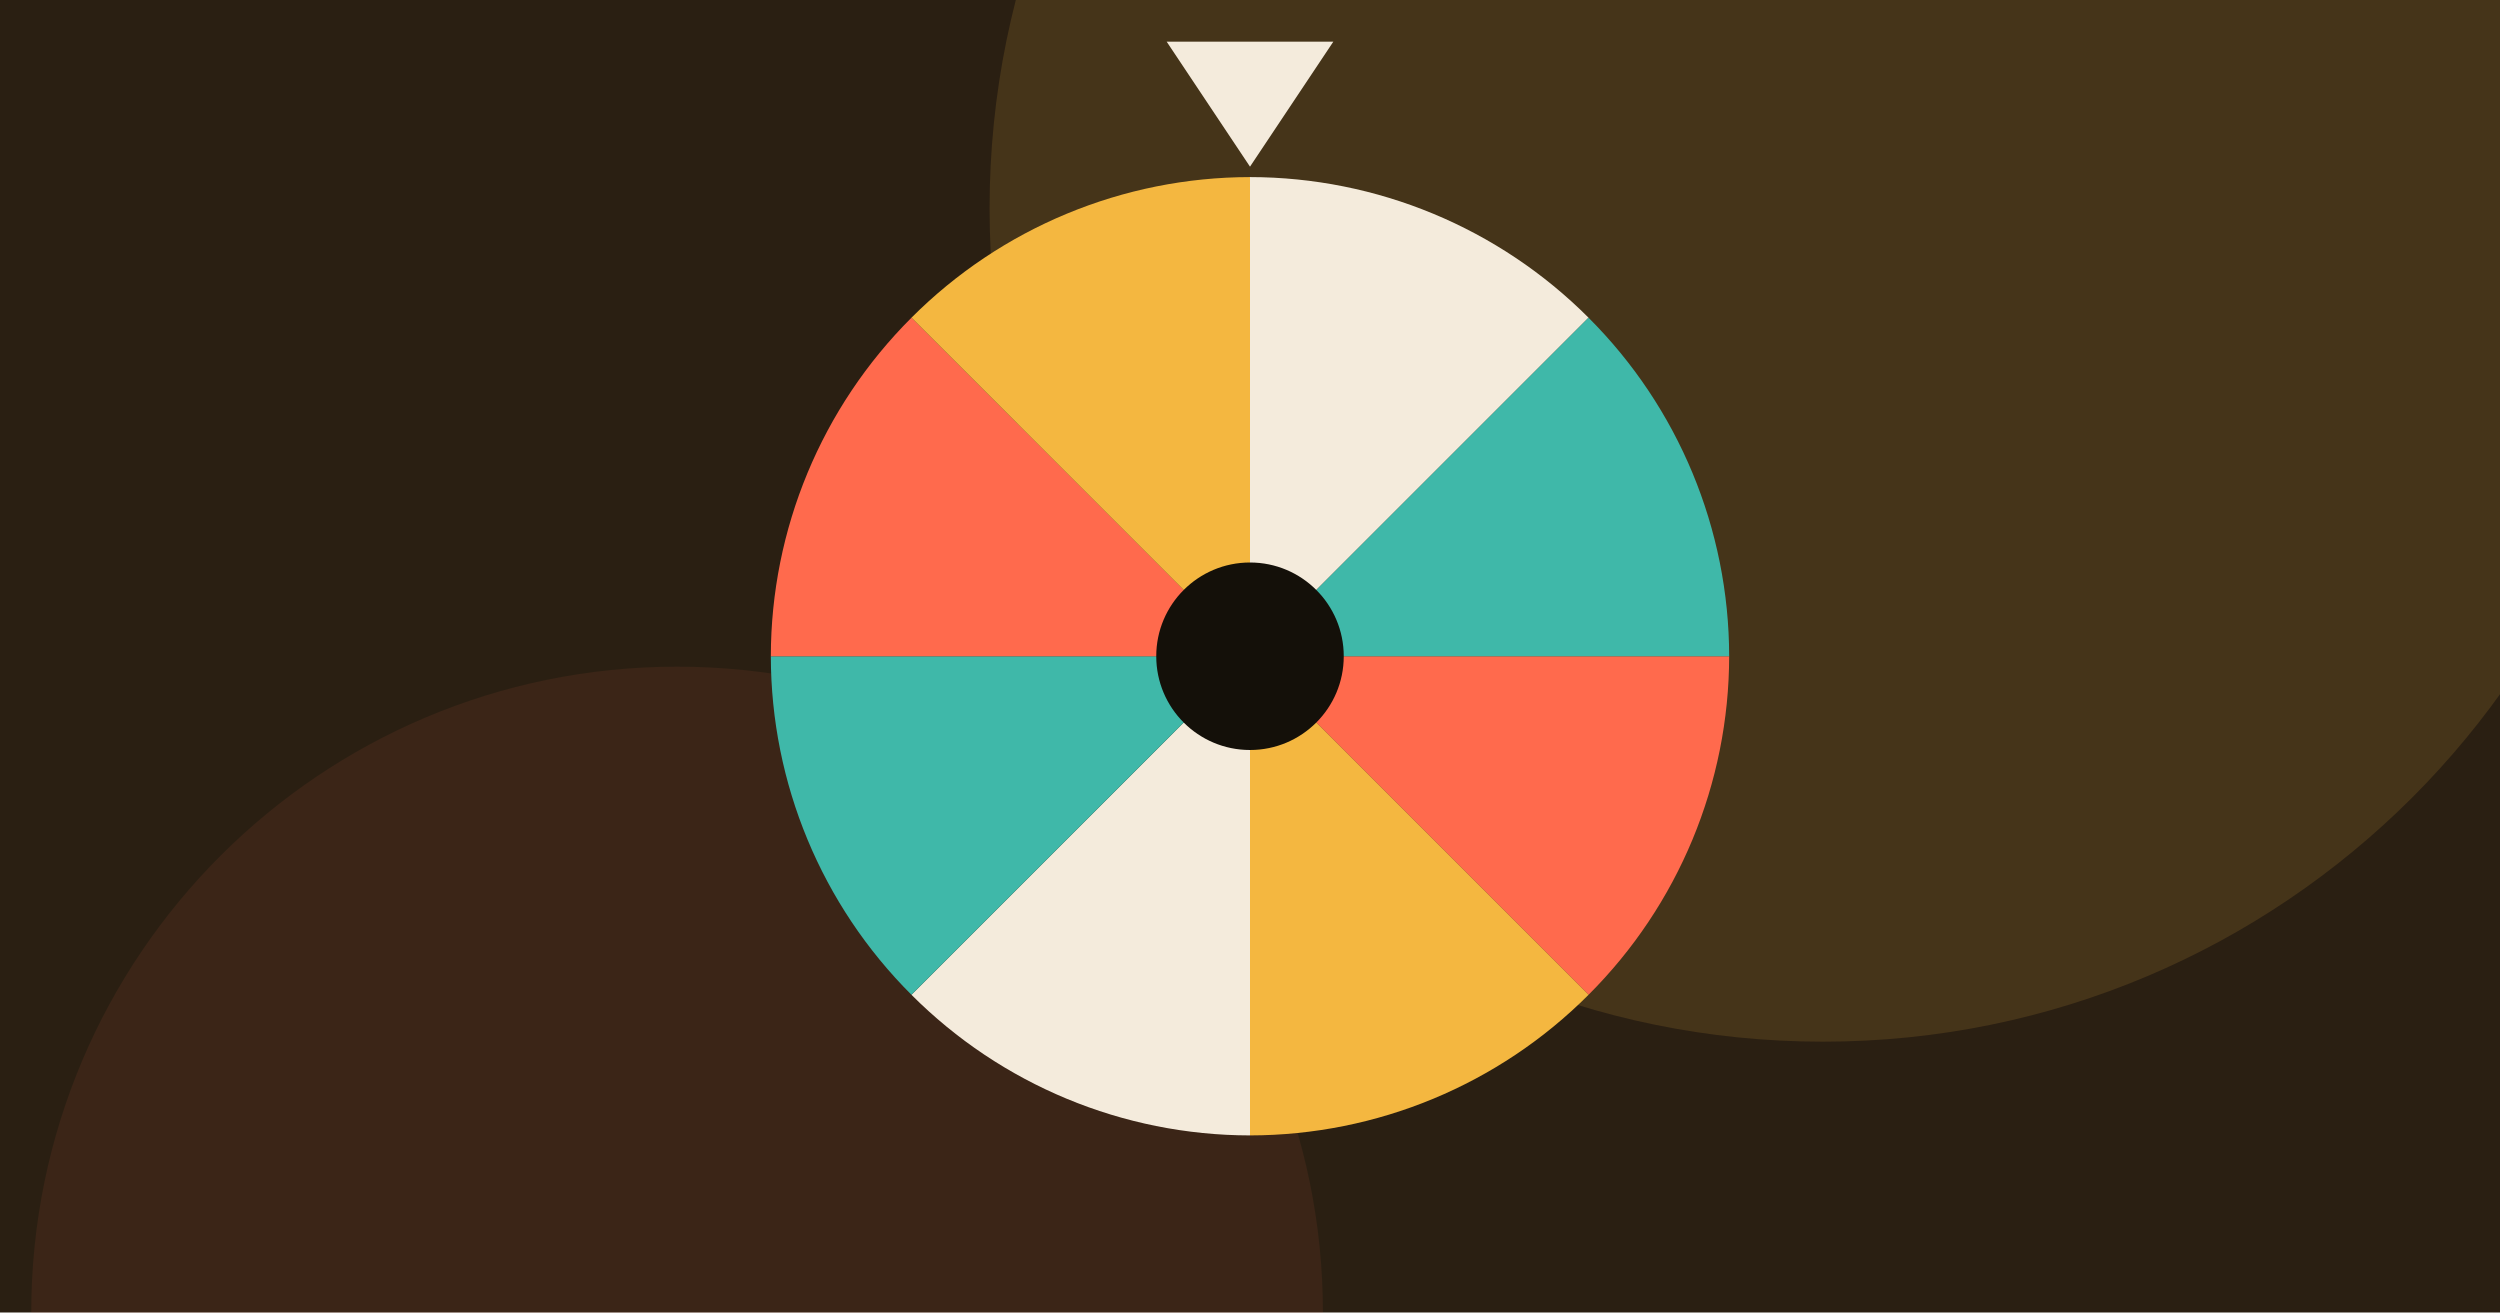
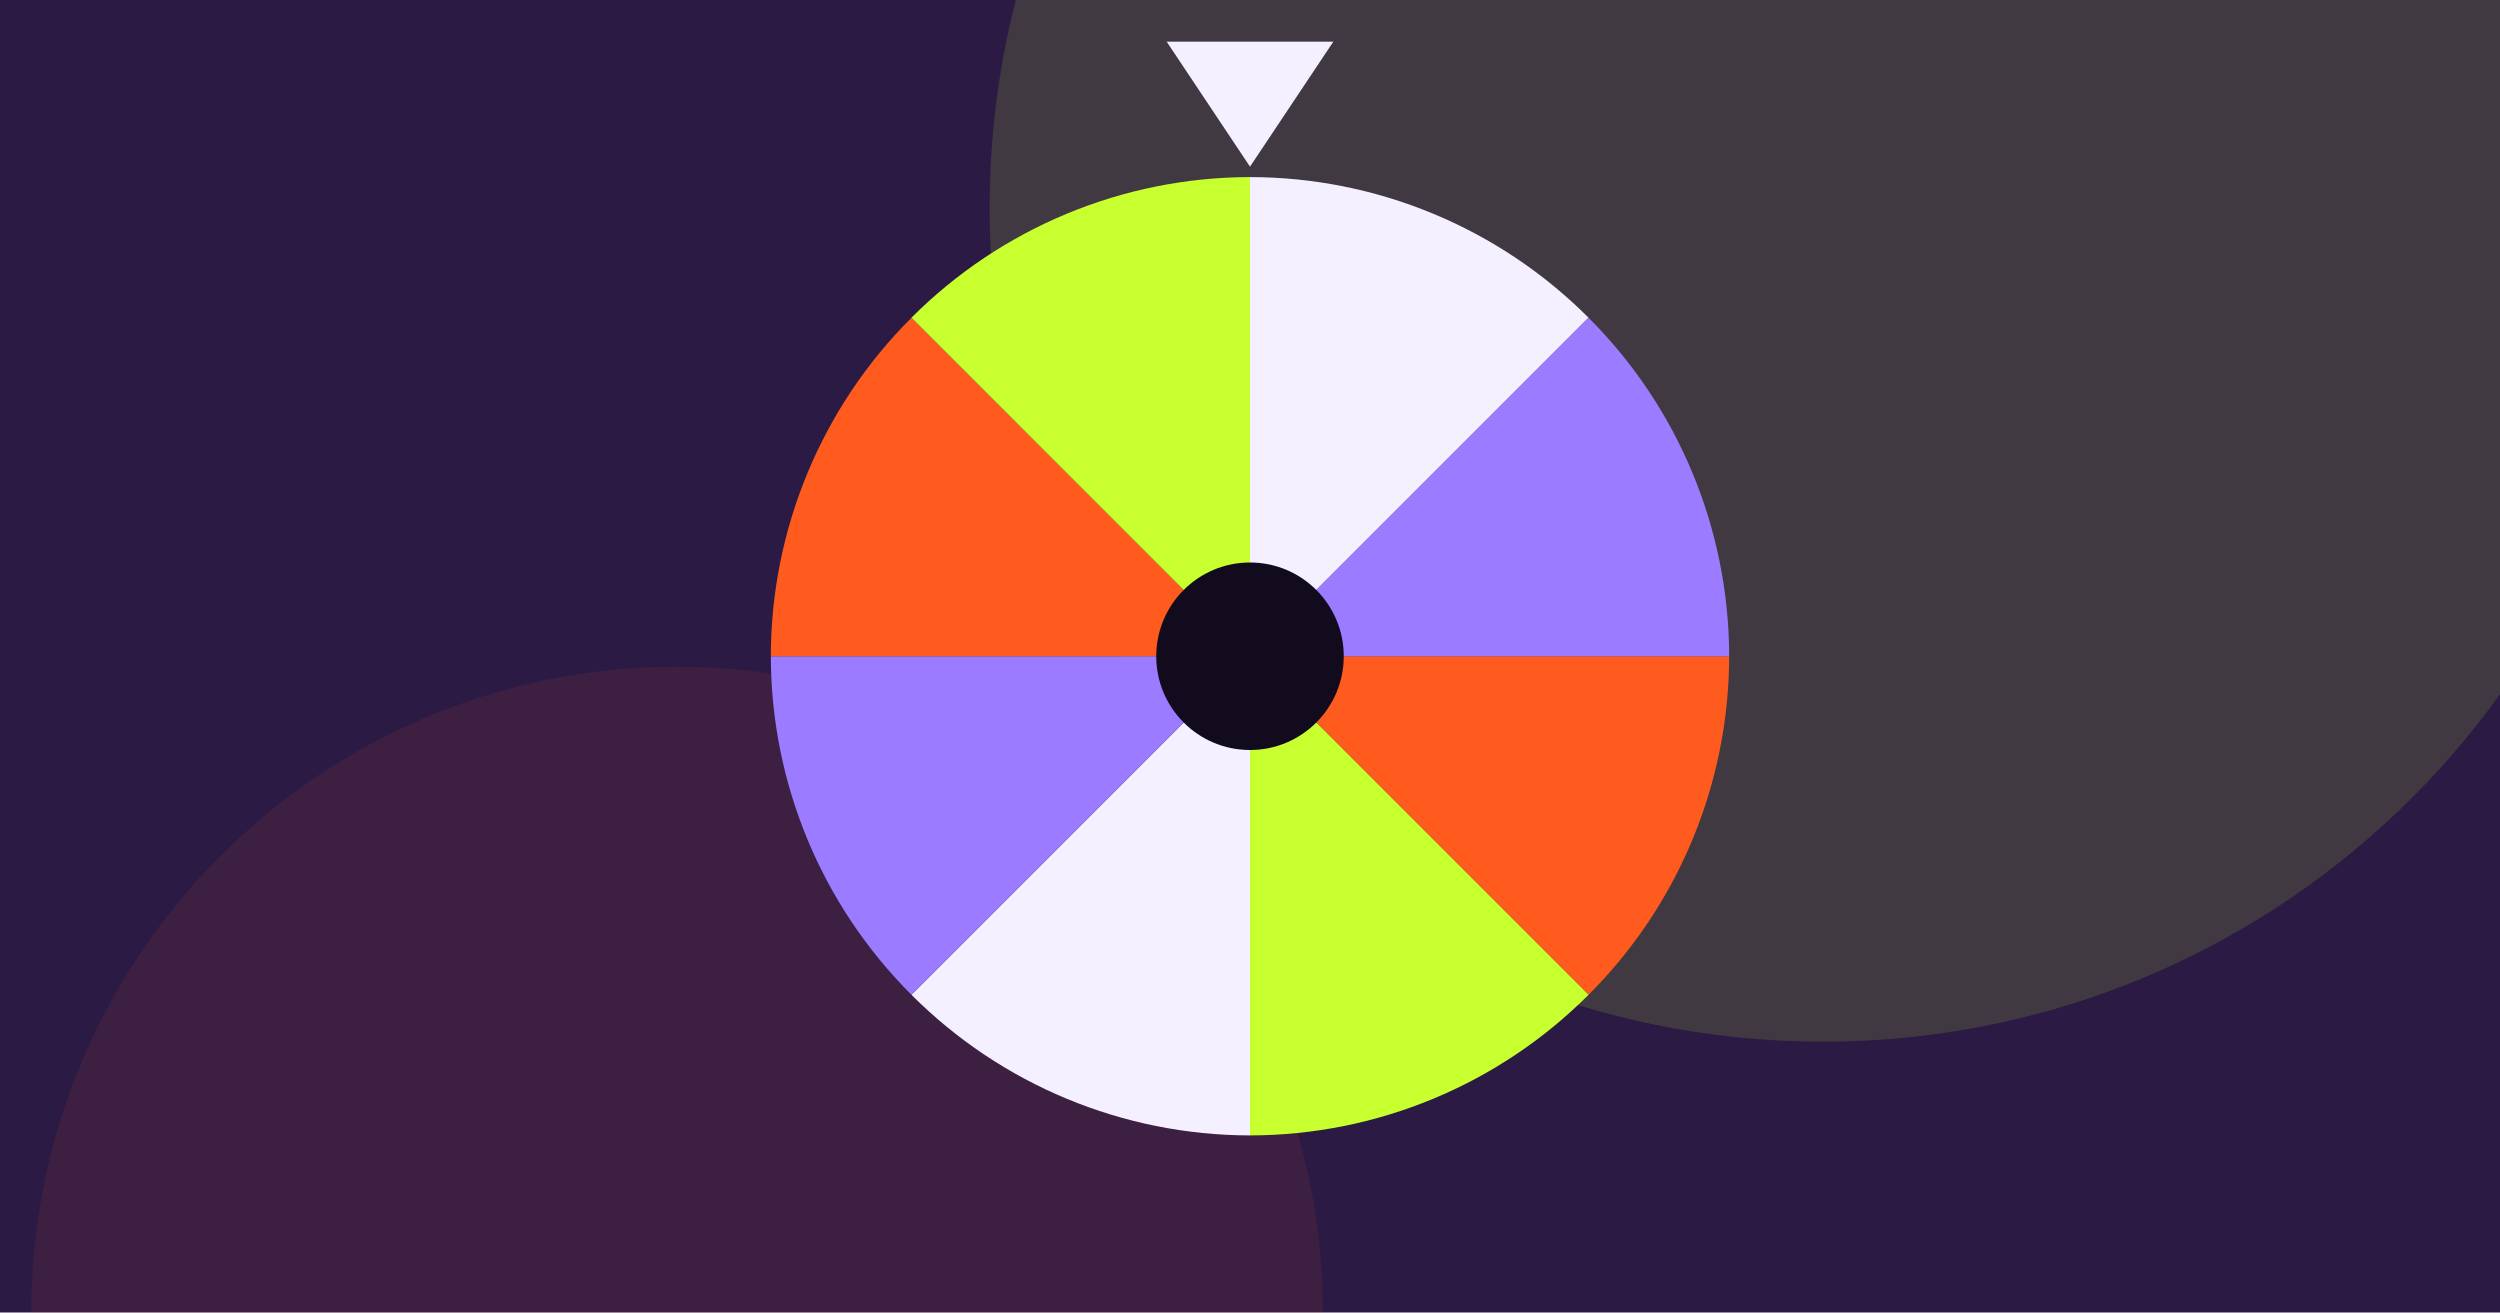
<svg xmlns="http://www.w3.org/2000/svg" viewBox="0 0 240 126" width="240" height="126">
-   <rect width="240" height="126" fill="#2a1f12" />
-   <circle cx="175" cy="20" r="80" fill="#f4b740" opacity=".14" />
-   <circle cx="65" cy="126" r="62" fill="#ff6a4d" opacity=".08" />
-   <path d="M120 63 L166.0 63.0 A46 46 0 0 1 152.5 95.5 Z" fill="#ff6a4d" />
-   <path d="M120 63 L152.5 95.5 A46 46 0 0 1 120.0 109.0 Z" fill="#f4b740" />
-   <path d="M120 63 L120.0 109.0 A46 46 0 0 1 87.5 95.5 Z" fill="#f4ebdc" />
-   <path d="M120 63 L87.5 95.5 A46 46 0 0 1 74.0 63.0 Z" fill="#3fb8a9" />
-   <path d="M120 63 L74.0 63.0 A46 46 0 0 1 87.5 30.5 Z" fill="#ff6a4d" />
-   <path d="M120 63 L87.5 30.5 A46 46 0 0 1 120.0 17.0 Z" fill="#f4b740" />
-   <path d="M120 63 L120.0 17.0 A46 46 0 0 1 152.5 30.5 Z" fill="#f4ebdc" />
-   <path d="M120 63 L152.5 30.5 A46 46 0 0 1 166.0 63.0 Z" fill="#3fb8a9" />
-   <circle cx="120" cy="63" r="9" fill="#141009" />
-   <path d="M120 10 L112 -2 L128 -2 Z" fill="#f4ebdc" transform="translate(0 6)" />
+   <rect width="240" height="126" fill="#2B1A44" />
+   <circle cx="175" cy="20" r="80" fill="#C8FF2E" opacity=".14" />
+   <circle cx="65" cy="126" r="62" fill="#FF5B1F" opacity=".08" />
+   <path d="M120 63 L166.0 63.0 A46 46 0 0 1 152.5 95.5 Z" fill="#FF5B1F" />
+   <path d="M120 63 L152.5 95.5 A46 46 0 0 1 120.0 109.0 Z" fill="#C8FF2E" />
+   <path d="M120 63 L120.0 109.0 A46 46 0 0 1 87.5 95.5 Z" fill="#F5F0FF" />
+   <path d="M120 63 L87.5 95.5 A46 46 0 0 1 74.0 63.0 Z" fill="#9B7BFF" />
+   <path d="M120 63 L74.0 63.0 A46 46 0 0 1 87.5 30.5 Z" fill="#FF5B1F" />
+   <path d="M120 63 L87.5 30.5 A46 46 0 0 1 120.0 17.0 Z" fill="#C8FF2E" />
+   <path d="M120 63 L120.0 17.0 A46 46 0 0 1 152.5 30.5 Z" fill="#F5F0FF" />
+   <path d="M120 63 L152.5 30.5 A46 46 0 0 1 166.0 63.0 Z" fill="#9B7BFF" />
+   <circle cx="120" cy="63" r="9" fill="#120A1D" />
+   <path d="M120 10 L112 -2 L128 -2 Z" fill="#F5F0FF" transform="translate(0 6)" />
</svg>
